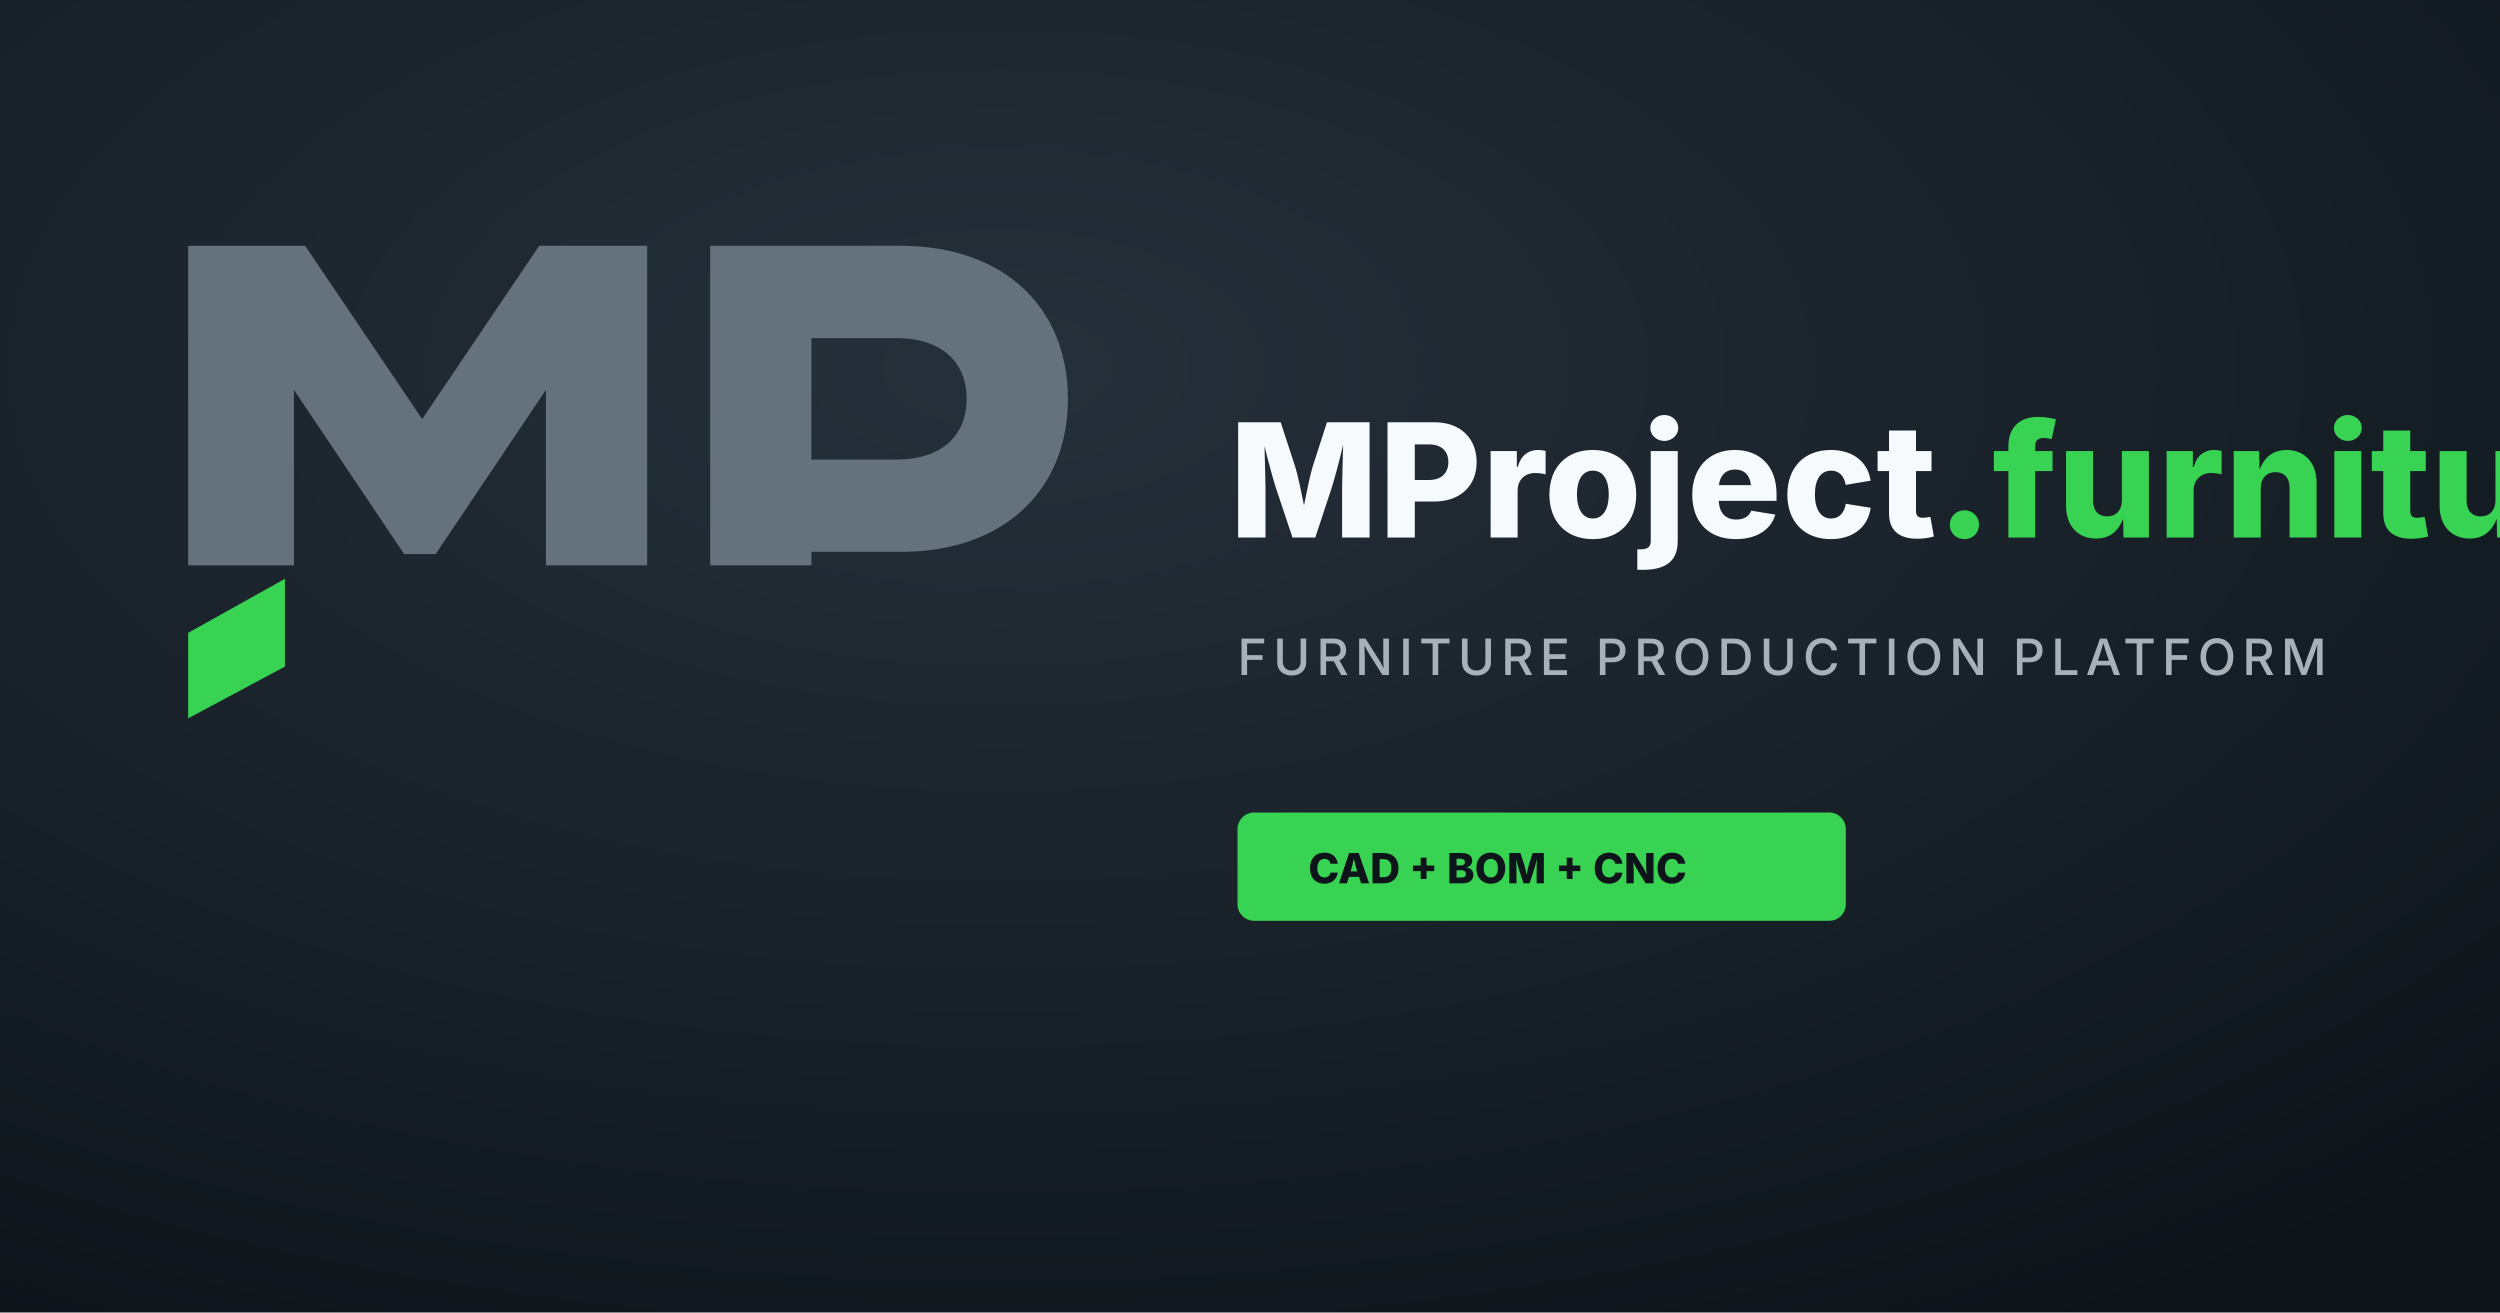
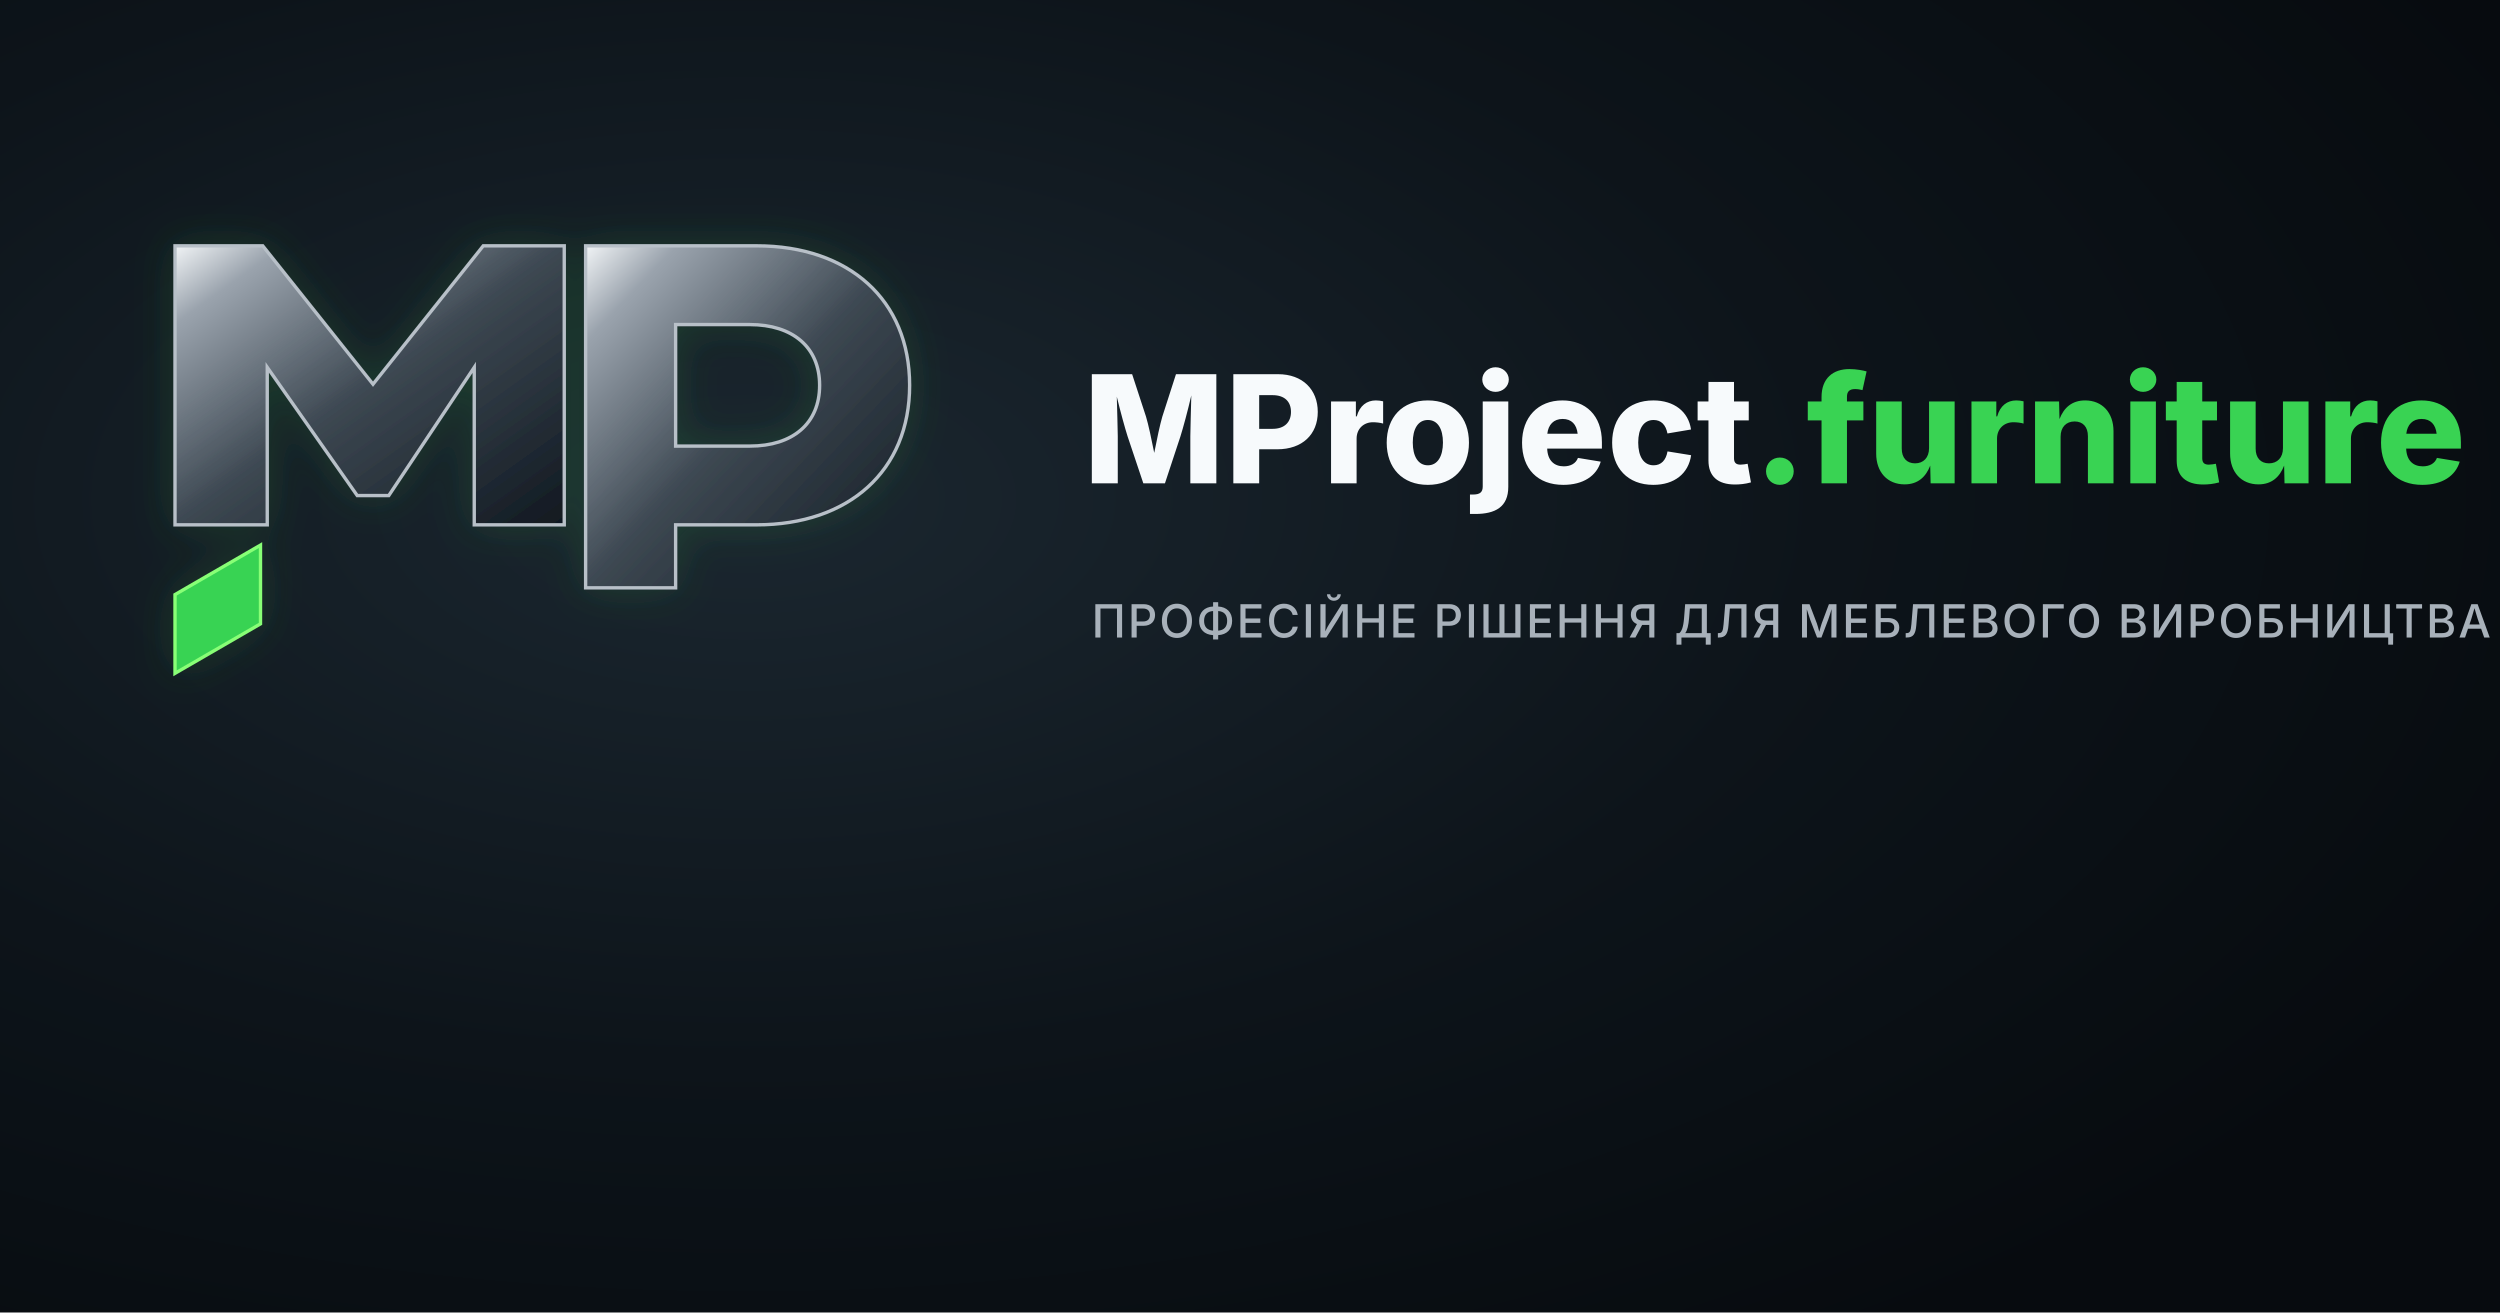
<svg xmlns="http://www.w3.org/2000/svg" width="1200" height="630" viewBox="0 0 1200 630" role="img" aria-labelledby="title desc">
  <defs>
-     <radialGradient id="bg" cx="40%" cy="28%" r="85%">
-       <stop offset="0" stop-color="#26303a" />
-       <stop offset="1" stop-color="#0d141a" />
+     <radialGradient id="bg" cx="30%" cy="38%" r="78%">
+       <stop offset="0" stop-color="#1b2730" />
+       <stop offset=".55" stop-color="#0d141a" />
+       <stop offset="1" stop-color="#070b0f" />
    </radialGradient>
+     <linearGradient id="metal" x1="0" x2="1" y1="0" y2="1">
+       <stop offset="0" stop-color="#f1f4f6" />
+       <stop offset=".14" stop-color="#9aa3ad" />
+       <stop offset=".5" stop-color="#3d4852" />
+       <stop offset="1" stop-color="#101820" />
+     </linearGradient>
+     <filter id="shadow" x="-22%" y="-22%" width="144%" height="154%">
+       <feDropShadow dx="0" dy="18" stdDeviation="16" flood-color="#000" flood-opacity=".54" />
+       <feDropShadow dx="0" dy="0" stdDeviation="18" flood-color="#39d353" flood-opacity=".16" />
+     </filter>
  </defs>
  <rect width="1200" height="630" fill="url(#bg)" />
-   <g transform="translate(86 118) scale(0.54)">
-     <path d="M8 284V0h104l104 154L320 0h96v284h-90V128L228 274h-28L102 128v156z" fill="#65717c" />
-     <path d="M472 284V0h170c90 0 148 54 148 136s-58 136-148 136h-80v12zm90-94h76c38 0 62-20 62-54s-24-54-62-54h-76z" fill="#65717c" />
-     <path d="M8 344l86-48v78L8 420z" fill="#39d353" />
+   <g transform="translate(84 118) scale(.54)" filter="url(#shadow)">
+     <path d="M0 248V0h78l98 123L274 0h72v248h-80V108l-76 114h-28L82 108v140z" fill="url(#metal)" stroke="#b8c0c8" stroke-width="3" />
+     <path d="M365 304V0h152c82 0 136 48 136 124s-54 124-136 124h-72v56zm80-126h66c38 0 62-20 62-54s-24-54-62-54h-66z" fill="url(#metal)" stroke="#b8c0c8" stroke-width="3" />
+     <path d="M0 310l76-44v70L0 380z" fill="#39d353" stroke="#88ff76" stroke-width="3" />
  </g>
-   <text x="590" y="258" fill="#f7fafc" font-family="Inter, Segoe UI, Arial, sans-serif" font-size="76" font-weight="800">MProject<tspan fill="#39d353">.furniture</tspan>
-   </text>
-   <text x="594" y="324" fill="#a8b1ba" font-family="Inter, Segoe UI, Arial, sans-serif" font-size="24" font-weight="500" letter-spacing="3">FURNITURE PRODUCTION PLATFORM</text>
-   <rect x="594" y="390" width="292" height="52" rx="8" fill="#39d353" />
-   <text x="628" y="424" fill="#0d141a" font-family="Inter, Segoe UI, Arial, sans-serif" font-size="20" font-weight="800">CAD + BOM + CNC</text>
+   <g transform="translate(520 232)">
+     <text x="0" y="0" fill="#f7fafc" font-family="Inter, Segoe UI, Arial, sans-serif" font-size="72" font-weight="800">MProject<tspan fill="#39d353">.furniture</tspan>
+     </text>
+     <text x="4" y="74" fill="#a8b1ba" font-family="Inter, Segoe UI, Arial, sans-serif" font-size="22" font-weight="500" letter-spacing="1">ПРОФЕСІЙНЕ РІШЕННЯ ДЛЯ МЕБЛЕВОГО ВИРОБНИЦТВА</text>
+   </g>
</svg>
